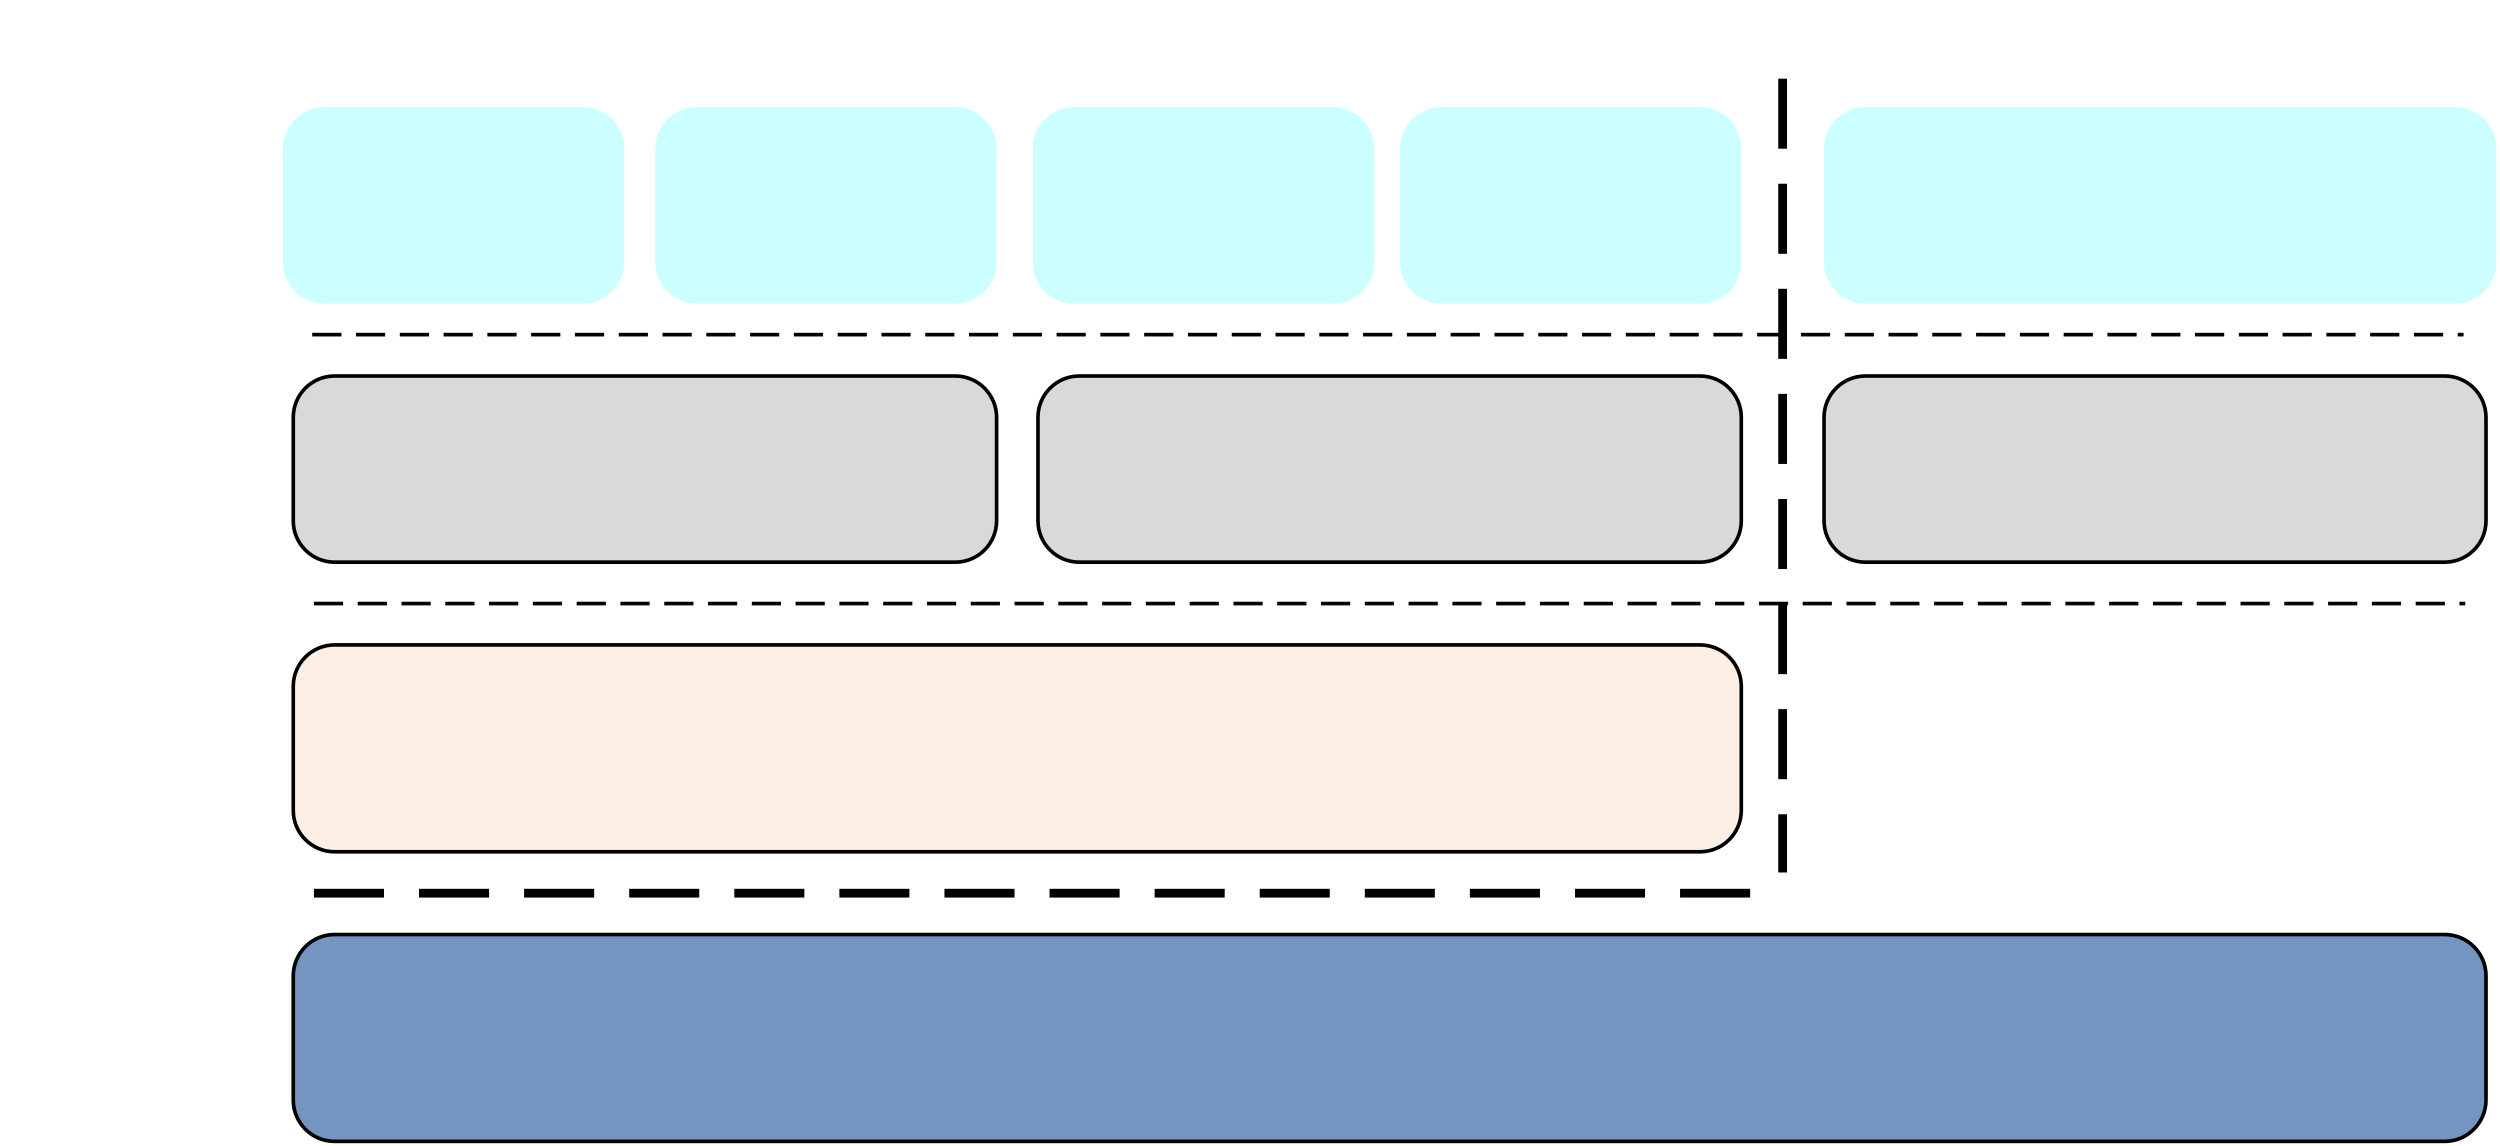
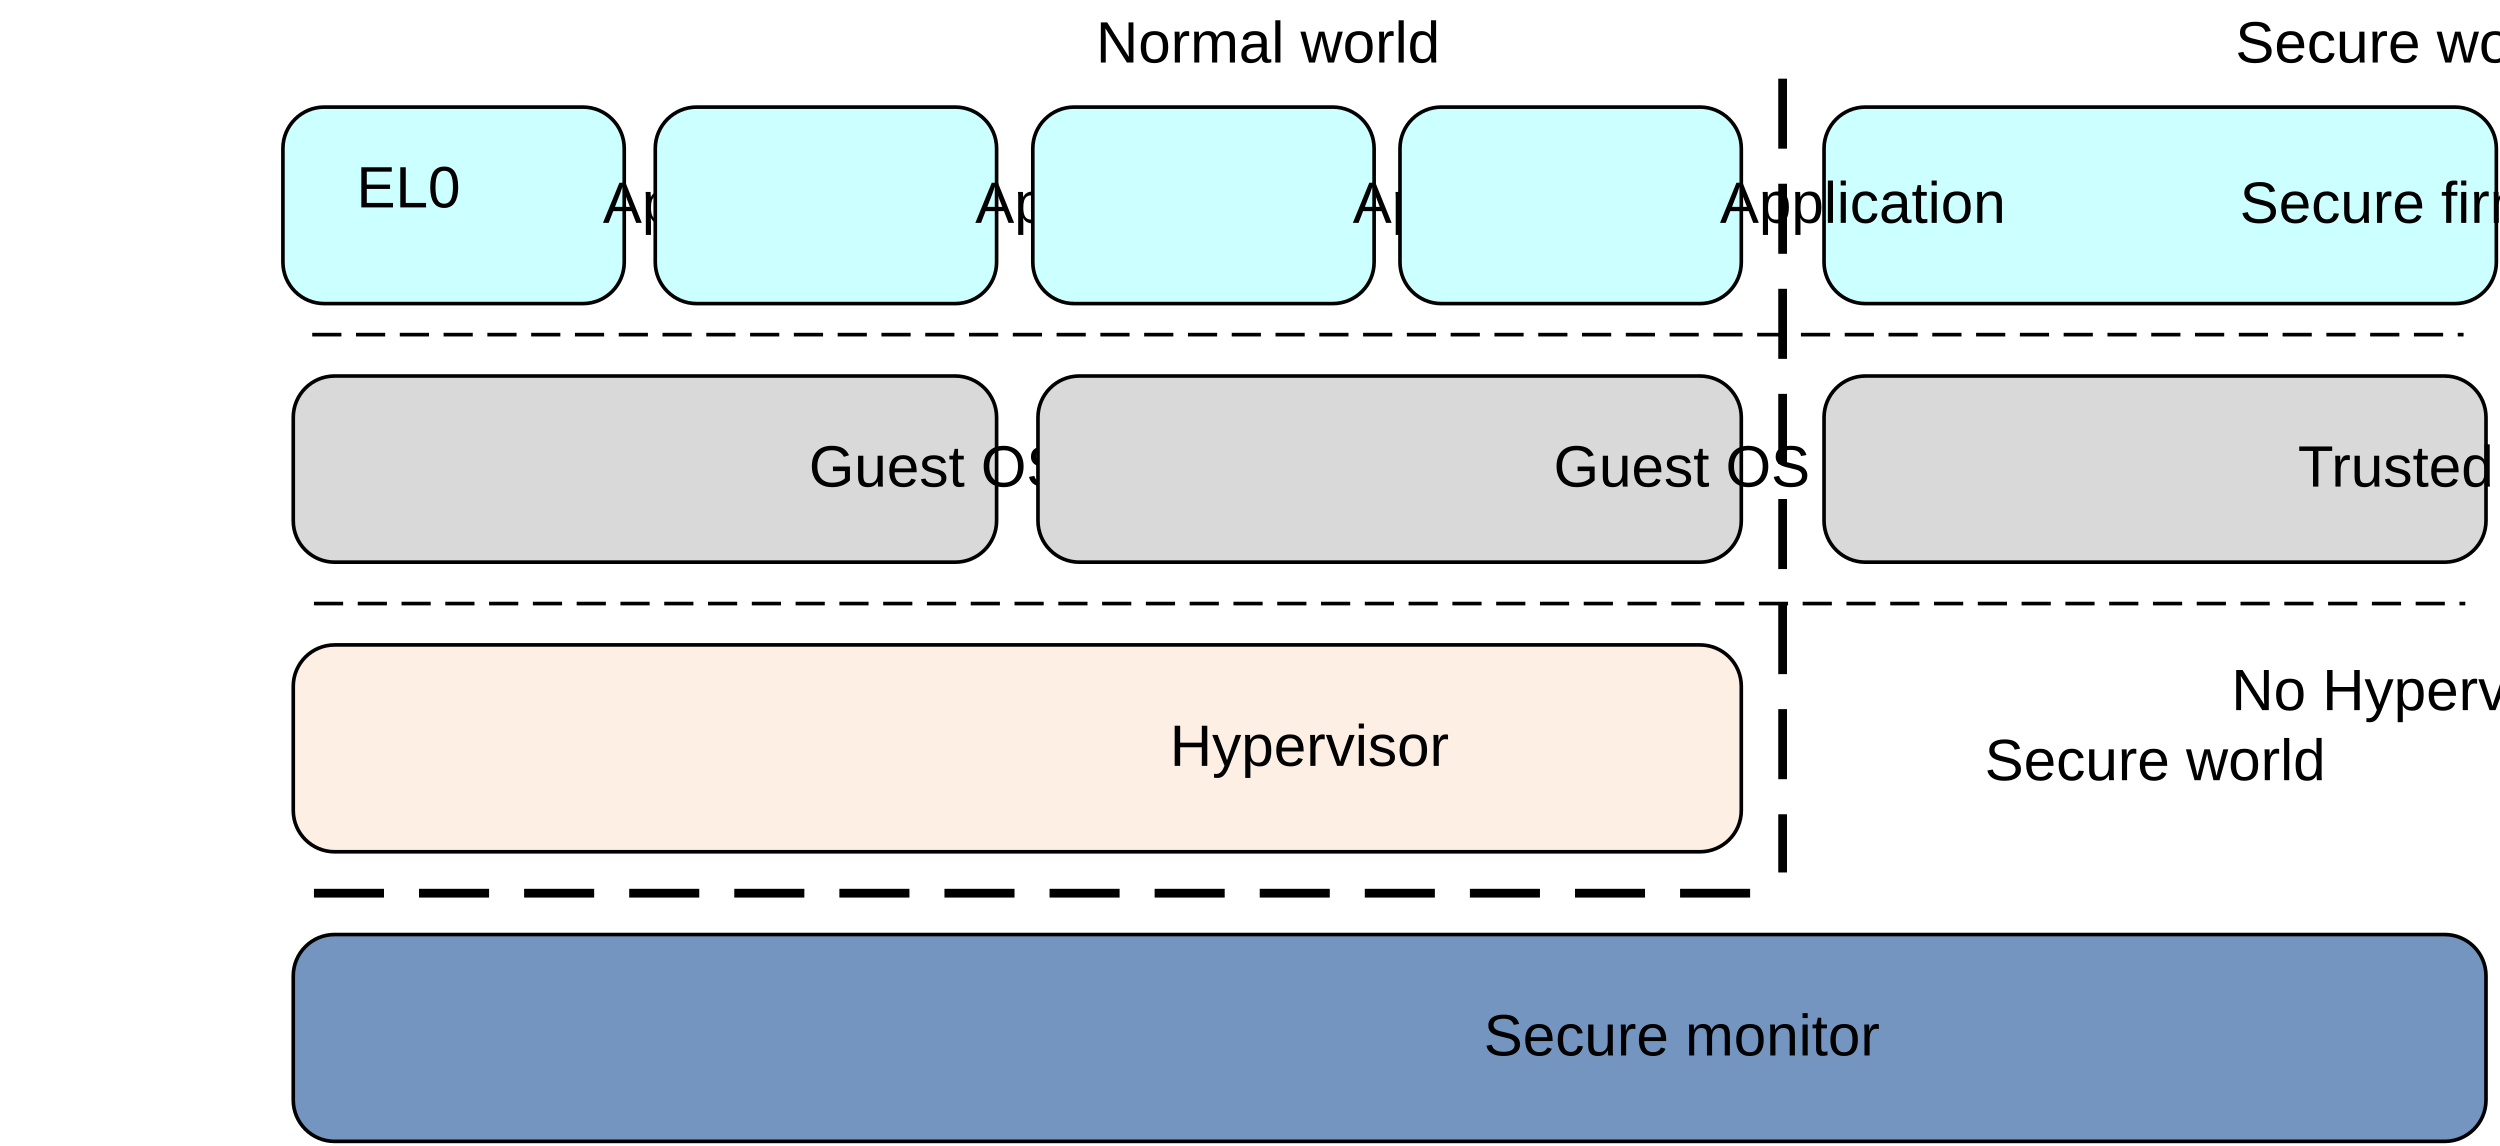
<svg xmlns="http://www.w3.org/2000/svg" xmlns:ns1="http://schemas.microsoft.com/visio/2003/SVGExtensions/" width="456.766" height="209.207" viewBox="0 0 342.575 156.906" xml:space="preserve" color-interpolation-filters="sRGB" class="st10">
+   <ns1:documentProperties ns1:langID="1033" ns1:metric="true" ns1:viewMarkup="false" />
  <style type="text/css">
	
- 		.st1 {fill:#ccffff;00;stroke-linecap:butt;stroke-width:0.5}
- 		.st1 {fill:#ccffff;00;stroke-linecap:butt;stroke-width:0.5}
+ 		.st1 {fill:#ccffff;stroke:#000000;stroke-linecap:butt;stroke-width:0.5}
+ 		.st2 {fill:#000000;font-family:Arial,Helvetica,sans-serif;font-size:0.667em}
		.st3 {stroke:#000000;stroke-dasharray:9.6,4.8;stroke-linecap:butt;stroke-width:1.2}
		.st4 {fill:none;stroke:none;stroke-linecap:butt;stroke-width:0.5}
		.st5 {font-size:1em}
		.st6 {stroke:#000000;stroke-dasharray:4,2;stroke-linecap:butt;stroke-width:0.5}
		.st7 {fill:#d9d9d9;stroke:#000000;stroke-linecap:butt;stroke-width:0.5}
		.st8 {fill:#fdefe3;stroke:#000000;stroke-linecap:butt;stroke-width:0.5}
		.st9 {fill:#7395bf;stroke:#000000;stroke-linecap:butt;stroke-width:0.5}
		.st10 {fill:none;fill-rule:evenodd;font-size:12px;overflow:visible;stroke-linecap:square;stroke-miterlimit:3}
	
	</style>
  <g ns1:mID="0" ns1:index="1" ns1:groupContext="foregroundPage">
    <ns1:pageProperties ns1:drawingScale="0.0393701" ns1:pageScale="0.0393701" ns1:drawingUnits="24" ns1:shadowOffsetX="0" ns1:shadowOffsetY="0" ns1:shadowType="1" ns1:shadowScale="0" />
    <ns1:layer ns1:name="Connector" ns1:index="0" />
    <g id="shape3-1" ns1:mID="3" ns1:groupContext="shape" transform="translate(249.949,-115.303)">
      <ns1:custProps>
        <ns1:cp ns1:nameU="color1" ns1:lbl="Color" ns1:prompt="Set the fill color" ns1:type="1" ns1:format="White;Red;Green;Blue;Yellow;LightBlue;Gray" ns1:sortKey="" ns1:invis="false" ns1:ask="false" ns1:langID="2057" ns1:cal="0" ns1:val="VT4(LightBlue)" />
      </ns1:custProps>
      <ns1:userDefs>
        <ns1:ud ns1:nameU="colorNames" ns1:prompt="" ns1:val="VT4(White;Red;Green;Blue;Yellow;LightBlue;Gray)" />
        <ns1:ud ns1:nameU="colorValues" ns1:prompt="" ns1:val="VT4(RGB(255,255,255);RGB(255,102,102);RGB(153,255,153);RGB(153,204,255);RGB(255,204,51);RGB(204,255,255);RGB(192,192,192))" />
        <ns1:ud ns1:nameU="color1" ns1:prompt="" ns1:val="VT4(RGB(204,255,255))" />
      </ns1:userDefs>
      <ns1:textBlock ns1:margins="rect(2,2,2,2)" ns1:tabSpace="42.5197" />
      <ns1:textRect cx="46.063" cy="143.441" width="92.13" height="26.929" />
      <rect x="0" y="129.976" width="92.126" height="26.929" rx="5.669" ry="5.669" class="st1" />
      <text x="16.94" y="145.84" class="st2" ns1:langID="2057">
        <ns1:paragraph ns1:horizAlign="1" />
        <ns1:tabList />Secure firmware</text>
    </g>
    <g id="shape6-4" ns1:mID="6" ns1:groupContext="shape" transform="translate(401.185,10.7756) rotate(90)">
      <path d="M0 156.91 L108.78 156.91" class="st3" />
    </g>
    <g id="shape7-7" ns1:mID="7" ns1:groupContext="shape" transform="translate(38.7677,-115.303)">
      <ns1:custProps>
        <ns1:cp ns1:nameU="color1" ns1:lbl="Color" ns1:prompt="Set the fill color" ns1:type="1" ns1:format="White;Red;Green;Blue;Yellow;LightBlue;Gray" ns1:sortKey="" ns1:invis="false" ns1:ask="false" ns1:langID="2057" ns1:cal="0" ns1:val="VT4(LightBlue)" />
      </ns1:custProps>
      <ns1:userDefs>
        <ns1:ud ns1:nameU="colorNames" ns1:prompt="" ns1:val="VT4(White;Red;Green;Blue;Yellow;LightBlue;Gray)" />
        <ns1:ud ns1:nameU="colorValues" ns1:prompt="" ns1:val="VT4(RGB(255,255,255);RGB(255,102,102);RGB(153,255,153);RGB(153,204,255);RGB(255,204,51);RGB(204,255,255);RGB(192,192,192))" />
        <ns1:ud ns1:nameU="color1" ns1:prompt="" ns1:val="VT4(RGB(204,255,255))" />
      </ns1:userDefs>
      <ns1:textBlock ns1:margins="rect(2,2,2,2)" ns1:tabSpace="42.5197" />
      <ns1:textRect cx="23.386" cy="143.441" width="46.78" height="26.929" />
      <rect x="0" y="129.976" width="46.772" height="26.929" rx="5.669" ry="5.669" class="st1" />
      <text x="3.82" y="145.84" class="st2" ns1:langID="2057">
        <ns1:paragraph ns1:horizAlign="1" />
        <ns1:tabList />Application</text>
    </g>
    <g id="shape10-10" ns1:mID="10" ns1:groupContext="shape" transform="translate(86.9567,-145.067)">
      <ns1:textBlock ns1:margins="rect(1,1,1,1)" ns1:tabSpace="42.5197" />
      <ns1:textRect cx="46.772" cy="151.236" width="93.55" height="11.339" />
      <rect x="0" y="145.567" width="93.543" height="11.339" class="st4" />
      <text x="23.21" y="153.64" class="st2" ns1:langID="2057">
        <ns1:paragraph ns1:horizAlign="1" />
        <ns1:tabList />Normal world</text>
    </g>
    <g id="shape11-13" ns1:mID="11" ns1:groupContext="shape" transform="translate(242.862,-145.067)">
      <ns1:textBlock ns1:margins="rect(1,1,1,1)" ns1:tabSpace="42.5197" />
      <ns1:textRect cx="46.772" cy="151.236" width="93.55" height="11.339" />
      <rect x="0" y="145.567" width="93.543" height="11.339" class="st4" />
      <text x="23.43" y="153.64" class="st2" ns1:langID="2057">
        <ns1:paragraph ns1:horizAlign="1" />
        <ns1:tabList />Secure world</text>
    </g>
    <g id="shape1-16" ns1:mID="1" ns1:groupContext="shape" transform="translate(89.7913,-115.303)">
      <ns1:custProps>
        <ns1:cp ns1:nameU="color1" ns1:lbl="Color" ns1:prompt="Set the fill color" ns1:type="1" ns1:format="White;Red;Green;Blue;Yellow;LightBlue;Gray" ns1:sortKey="" ns1:invis="false" ns1:ask="false" ns1:langID="2057" ns1:cal="0" ns1:val="VT4(LightBlue)" />
      </ns1:custProps>
      <ns1:userDefs>
        <ns1:ud ns1:nameU="colorNames" ns1:prompt="" ns1:val="VT4(White;Red;Green;Blue;Yellow;LightBlue;Gray)" />
        <ns1:ud ns1:nameU="colorValues" ns1:prompt="" ns1:val="VT4(RGB(255,255,255);RGB(255,102,102);RGB(153,255,153);RGB(153,204,255);RGB(255,204,51);RGB(204,255,255);RGB(192,192,192))" />
        <ns1:ud ns1:nameU="color1" ns1:prompt="" ns1:val="VT4(RGB(204,255,255))" />
      </ns1:userDefs>
      <ns1:textBlock ns1:margins="rect(2,2,2,2)" ns1:tabSpace="42.5197" />
      <ns1:textRect cx="23.386" cy="143.441" width="46.78" height="26.929" />
      <rect x="0" y="129.976" width="46.772" height="26.929" rx="5.669" ry="5.669" class="st1" />
      <text x="3.82" y="145.84" class="st2" ns1:langID="2057">
        <ns1:paragraph ns1:horizAlign="1" />
        <ns1:tabList />Application</text>
    </g>
    <g id="shape16-19" ns1:mID="16" ns1:groupContext="shape" transform="translate(141.524,-115.303)">
      <ns1:custProps>
        <ns1:cp ns1:nameU="color1" ns1:lbl="Color" ns1:prompt="Set the fill color" ns1:type="1" ns1:format="White;Red;Green;Blue;Yellow;LightBlue;Gray" ns1:sortKey="" ns1:invis="false" ns1:ask="false" ns1:langID="2057" ns1:cal="0" ns1:val="VT4(LightBlue)" />
      </ns1:custProps>
      <ns1:userDefs>
        <ns1:ud ns1:nameU="colorNames" ns1:prompt="" ns1:val="VT4(White;Red;Green;Blue;Yellow;LightBlue;Gray)" />
        <ns1:ud ns1:nameU="colorValues" ns1:prompt="" ns1:val="VT4(RGB(255,255,255);RGB(255,102,102);RGB(153,255,153);RGB(153,204,255);RGB(255,204,51);RGB(204,255,255);RGB(192,192,192))" />
        <ns1:ud ns1:nameU="color1" ns1:prompt="" ns1:val="VT4(RGB(204,255,255))" />
      </ns1:userDefs>
      <ns1:textBlock ns1:margins="rect(2,2,2,2)" ns1:tabSpace="42.5197" />
      <ns1:textRect cx="23.386" cy="143.441" width="46.78" height="26.929" />
      <rect x="0" y="129.976" width="46.772" height="26.929" rx="5.669" ry="5.669" class="st1" />
      <text x="3.82" y="145.84" class="st2" ns1:langID="2057">
        <ns1:paragraph ns1:horizAlign="1" />
        <ns1:tabList />Application</text>
    </g>
    <g id="shape17-22" ns1:mID="17" ns1:groupContext="shape" transform="translate(191.839,-115.303)">
      <ns1:custProps>
        <ns1:cp ns1:nameU="color1" ns1:lbl="Color" ns1:prompt="Set the fill color" ns1:type="1" ns1:format="White;Red;Green;Blue;Yellow;LightBlue;Gray" ns1:sortKey="" ns1:invis="false" ns1:ask="false" ns1:langID="2057" ns1:cal="0" ns1:val="VT4(LightBlue)" />
      </ns1:custProps>
      <ns1:userDefs>
        <ns1:ud ns1:nameU="colorNames" ns1:prompt="" ns1:val="VT4(White;Red;Green;Blue;Yellow;LightBlue;Gray)" />
        <ns1:ud ns1:nameU="colorValues" ns1:prompt="" ns1:val="VT4(RGB(255,255,255);RGB(255,102,102);RGB(153,255,153);RGB(153,204,255);RGB(255,204,51);RGB(204,255,255);RGB(192,192,192))" />
        <ns1:ud ns1:nameU="color1" ns1:prompt="" ns1:val="VT4(RGB(204,255,255))" />
      </ns1:userDefs>
      <ns1:textBlock ns1:margins="rect(2,2,2,2)" ns1:tabSpace="42.5197" />
      <ns1:textRect cx="23.386" cy="143.441" width="46.78" height="26.929" />
      <rect x="0" y="129.976" width="46.772" height="26.929" rx="5.669" ry="5.669" class="st1" />
      <text x="3.82" y="145.84" class="st2" ns1:langID="2057">
        <ns1:paragraph ns1:horizAlign="1" />
        <ns1:tabList />Application</text>
    </g>
    <g id="shape18-25" ns1:mID="18" ns1:groupContext="shape" transform="translate(258.453,-48.689)">
      <ns1:textBlock ns1:margins="rect(1,1,1,1)" ns1:tabSpace="42.5197" />
      <ns1:textRect cx="36.85" cy="148.402" width="73.71" height="17.008" />
      <rect x="0" y="139.898" width="73.701" height="17.008" class="st4" />
      <text x="7.29" y="146" class="st2" ns1:langID="2057">
        <ns1:paragraph ns1:horizAlign="1" />
        <ns1:tabList />No Hypervisor in <tspan x="13.51" dy="9.6" class="st5">Secure world</tspan>
      </text>
    </g>
    <g id="shape24-29" ns1:mID="24" ns1:groupContext="shape" ns1:layerMember="0" transform="translate(43.0197,-67.1142)">
      <path d="M0 149.82 L294.8 149.82" class="st6" />
    </g>
    <g id="shape26-32" ns1:mID="26" ns1:groupContext="shape" transform="translate(0.5,-125.224)">
      <ns1:textBlock ns1:margins="rect(1,1,1,1)" ns1:tabSpace="42.5197" />
      <ns1:textRect cx="15.449" cy="151.236" width="30.9" height="11.339" />
      <rect x="0" y="145.567" width="30.898" height="11.339" class="st4" />
      <text x="8.33" y="153.64" class="st2" ns1:langID="2057">
        <ns1:paragraph ns1:horizAlign="1" />
        <ns1:tabList />EL0</text>
    </g>
    <g id="shape27-35" ns1:mID="27" ns1:groupContext="shape" transform="translate(0.5,-90.5)">
      <ns1:textBlock ns1:margins="rect(1,1,1,1)" ns1:tabSpace="42.5197" />
      <ns1:textRect cx="15.449" cy="151.236" width="30.9" height="11.339" />
      <rect x="0" y="145.567" width="30.898" height="11.339" class="st4" />
      <text x="8.33" y="153.64" class="st2" ns1:langID="2057">
        <ns1:paragraph ns1:horizAlign="1" />
        <ns1:tabList />EL1</text>
    </g>
    <g id="shape28-38" ns1:mID="28" ns1:groupContext="shape" transform="translate(0.5,-11.8386)">
      <ns1:textBlock ns1:margins="rect(1,1,1,1)" ns1:tabSpace="42.5197" />
      <ns1:textRect cx="15.449" cy="151.236" width="30.9" height="11.339" />
      <rect x="0" y="145.567" width="30.898" height="11.339" class="st4" />
      <text x="8.33" y="153.64" class="st2" ns1:langID="2057">
        <ns1:paragraph ns1:horizAlign="1" />
        <ns1:tabList />EL3</text>
    </g>
    <g id="shape29-41" ns1:mID="29" ns1:groupContext="shape" transform="translate(0.5,-51.5236)">
      <ns1:textBlock ns1:margins="rect(1,1,1,1)" ns1:tabSpace="42.5197" />
      <ns1:textRect cx="15.449" cy="151.236" width="30.9" height="11.339" />
      <rect x="0" y="145.567" width="30.898" height="11.339" class="st4" />
      <text x="8.33" y="153.64" class="st2" ns1:langID="2057">
        <ns1:paragraph ns1:horizAlign="1" />
        <ns1:tabList />EL2</text>
    </g>
    <g id="shape25-44" ns1:mID="25" ns1:groupContext="shape" transform="translate(43.0197,-34.5157)">
      <path d="M0 156.91 L201.26 156.91" class="st3" />
    </g>
    <g id="shape30-47" ns1:mID="30" ns1:groupContext="shape" transform="translate(40.185,-79.8701)">
      <ns1:textBlock ns1:margins="rect(1,1,1,1)" ns1:tabSpace="42.5197" />
      <ns1:textRect cx="48.189" cy="144.15" width="96.38" height="25.512" />
      <rect x="0" y="131.394" width="96.378" height="25.512" rx="5.669" ry="5.669" class="st7" />
      <text x="30.63" y="146.55" class="st2" ns1:langID="2057">
        <ns1:paragraph ns1:horizAlign="1" />
        <ns1:tabList />Guest OS</text>
    </g>
    <g id="shape2-50" ns1:mID="2" ns1:groupContext="shape" transform="translate(142.232,-79.8701)">
      <ns1:textBlock ns1:margins="rect(1,1,1,1)" ns1:tabSpace="42.5197" />
      <ns1:textRect cx="48.189" cy="144.15" width="96.38" height="25.512" />
      <rect x="0" y="131.394" width="96.378" height="25.512" rx="5.669" ry="5.669" class="st7" />
      <text x="30.63" y="146.55" class="st2" ns1:langID="2057">
        <ns1:paragraph ns1:horizAlign="1" />
        <ns1:tabList />Guest OS</text>
    </g>
    <g id="shape8-53" ns1:mID="8" ns1:groupContext="shape" transform="translate(249.949,-79.8701)">
      <ns1:textBlock ns1:margins="rect(1,1,1,1)" ns1:tabSpace="42.5197" />
      <ns1:textRect cx="45.354" cy="144.15" width="90.71" height="25.512" />
      <rect x="0" y="131.394" width="90.709" height="25.512" rx="5.669" ry="5.669" class="st7" />
      <text x="24.9" y="146.55" class="st2" ns1:langID="2057">
        <ns1:paragraph ns1:horizAlign="1" />
        <ns1:tabList />Trusted OS</text>
    </g>
    <g id="shape4-56" ns1:mID="4" ns1:groupContext="shape" transform="translate(40.185,-40.185)">
      <ns1:textBlock ns1:margins="rect(1,1,1,1)" ns1:tabSpace="42.5197" />
      <ns1:textRect cx="99.213" cy="142.732" width="198.43" height="28.346" />
      <rect x="0" y="128.559" width="198.425" height="28.346" rx="5.669" ry="5.669" class="st8" />
      <text x="80.1" y="145.13" class="st2" ns1:langID="2057">
        <ns1:paragraph ns1:horizAlign="1" />
        <ns1:tabList />Hypervisor</text>
    </g>
    <g id="shape9-59" ns1:mID="9" ns1:groupContext="shape" transform="translate(40.185,-0.5)">
      <ns1:textBlock ns1:margins="rect(1,1,1,1)" ns1:tabSpace="42.5197" />
      <ns1:textRect cx="150.236" cy="142.732" width="300.48" height="28.346" />
      <rect x="0" y="128.559" width="300.472" height="28.346" rx="5.669" ry="5.669" class="st9" />
      <text x="123.11" y="145.13" class="st2" ns1:langID="2057">
        <ns1:paragraph ns1:horizAlign="1" />
        <ns1:tabList />Secure monitor</text>
    </g>
    <g id="shape19-62" ns1:mID="19" ns1:groupContext="shape" ns1:layerMember="0" transform="translate(42.7835,-103.965)">
      <path d="M0 149.82 L294.8 149.82" class="st6" />
    </g>
  </g>
</svg>
